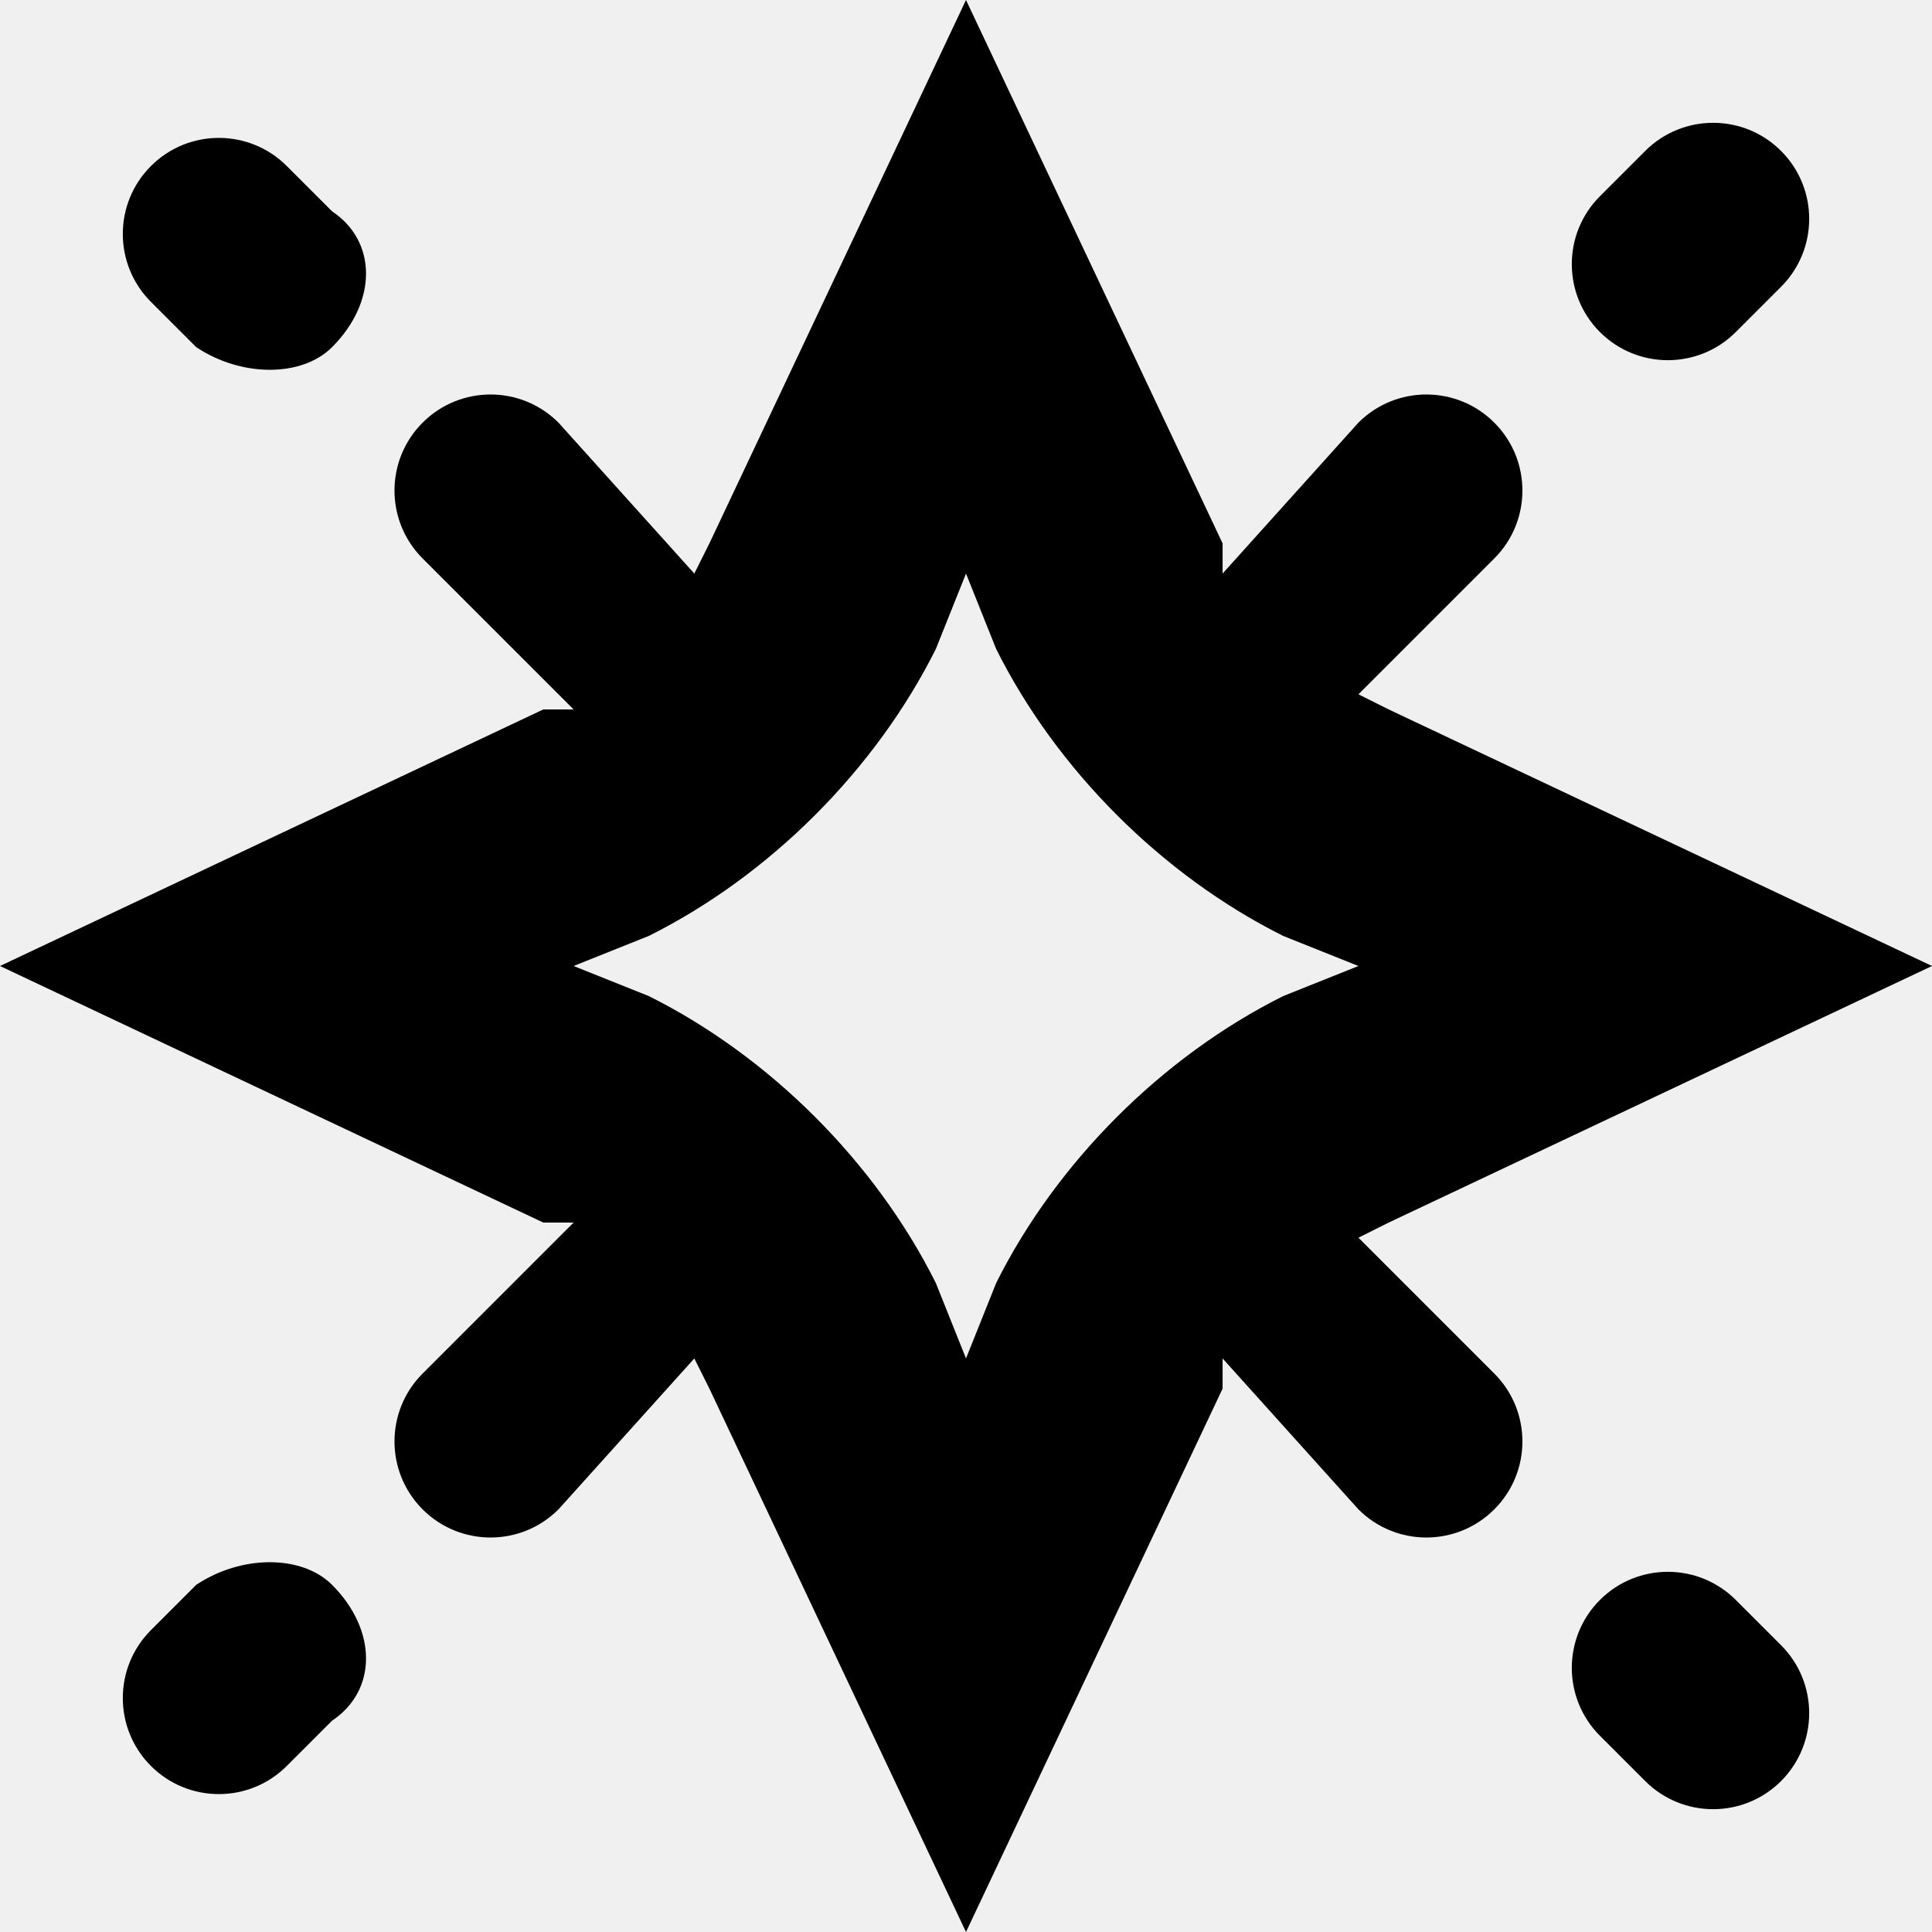
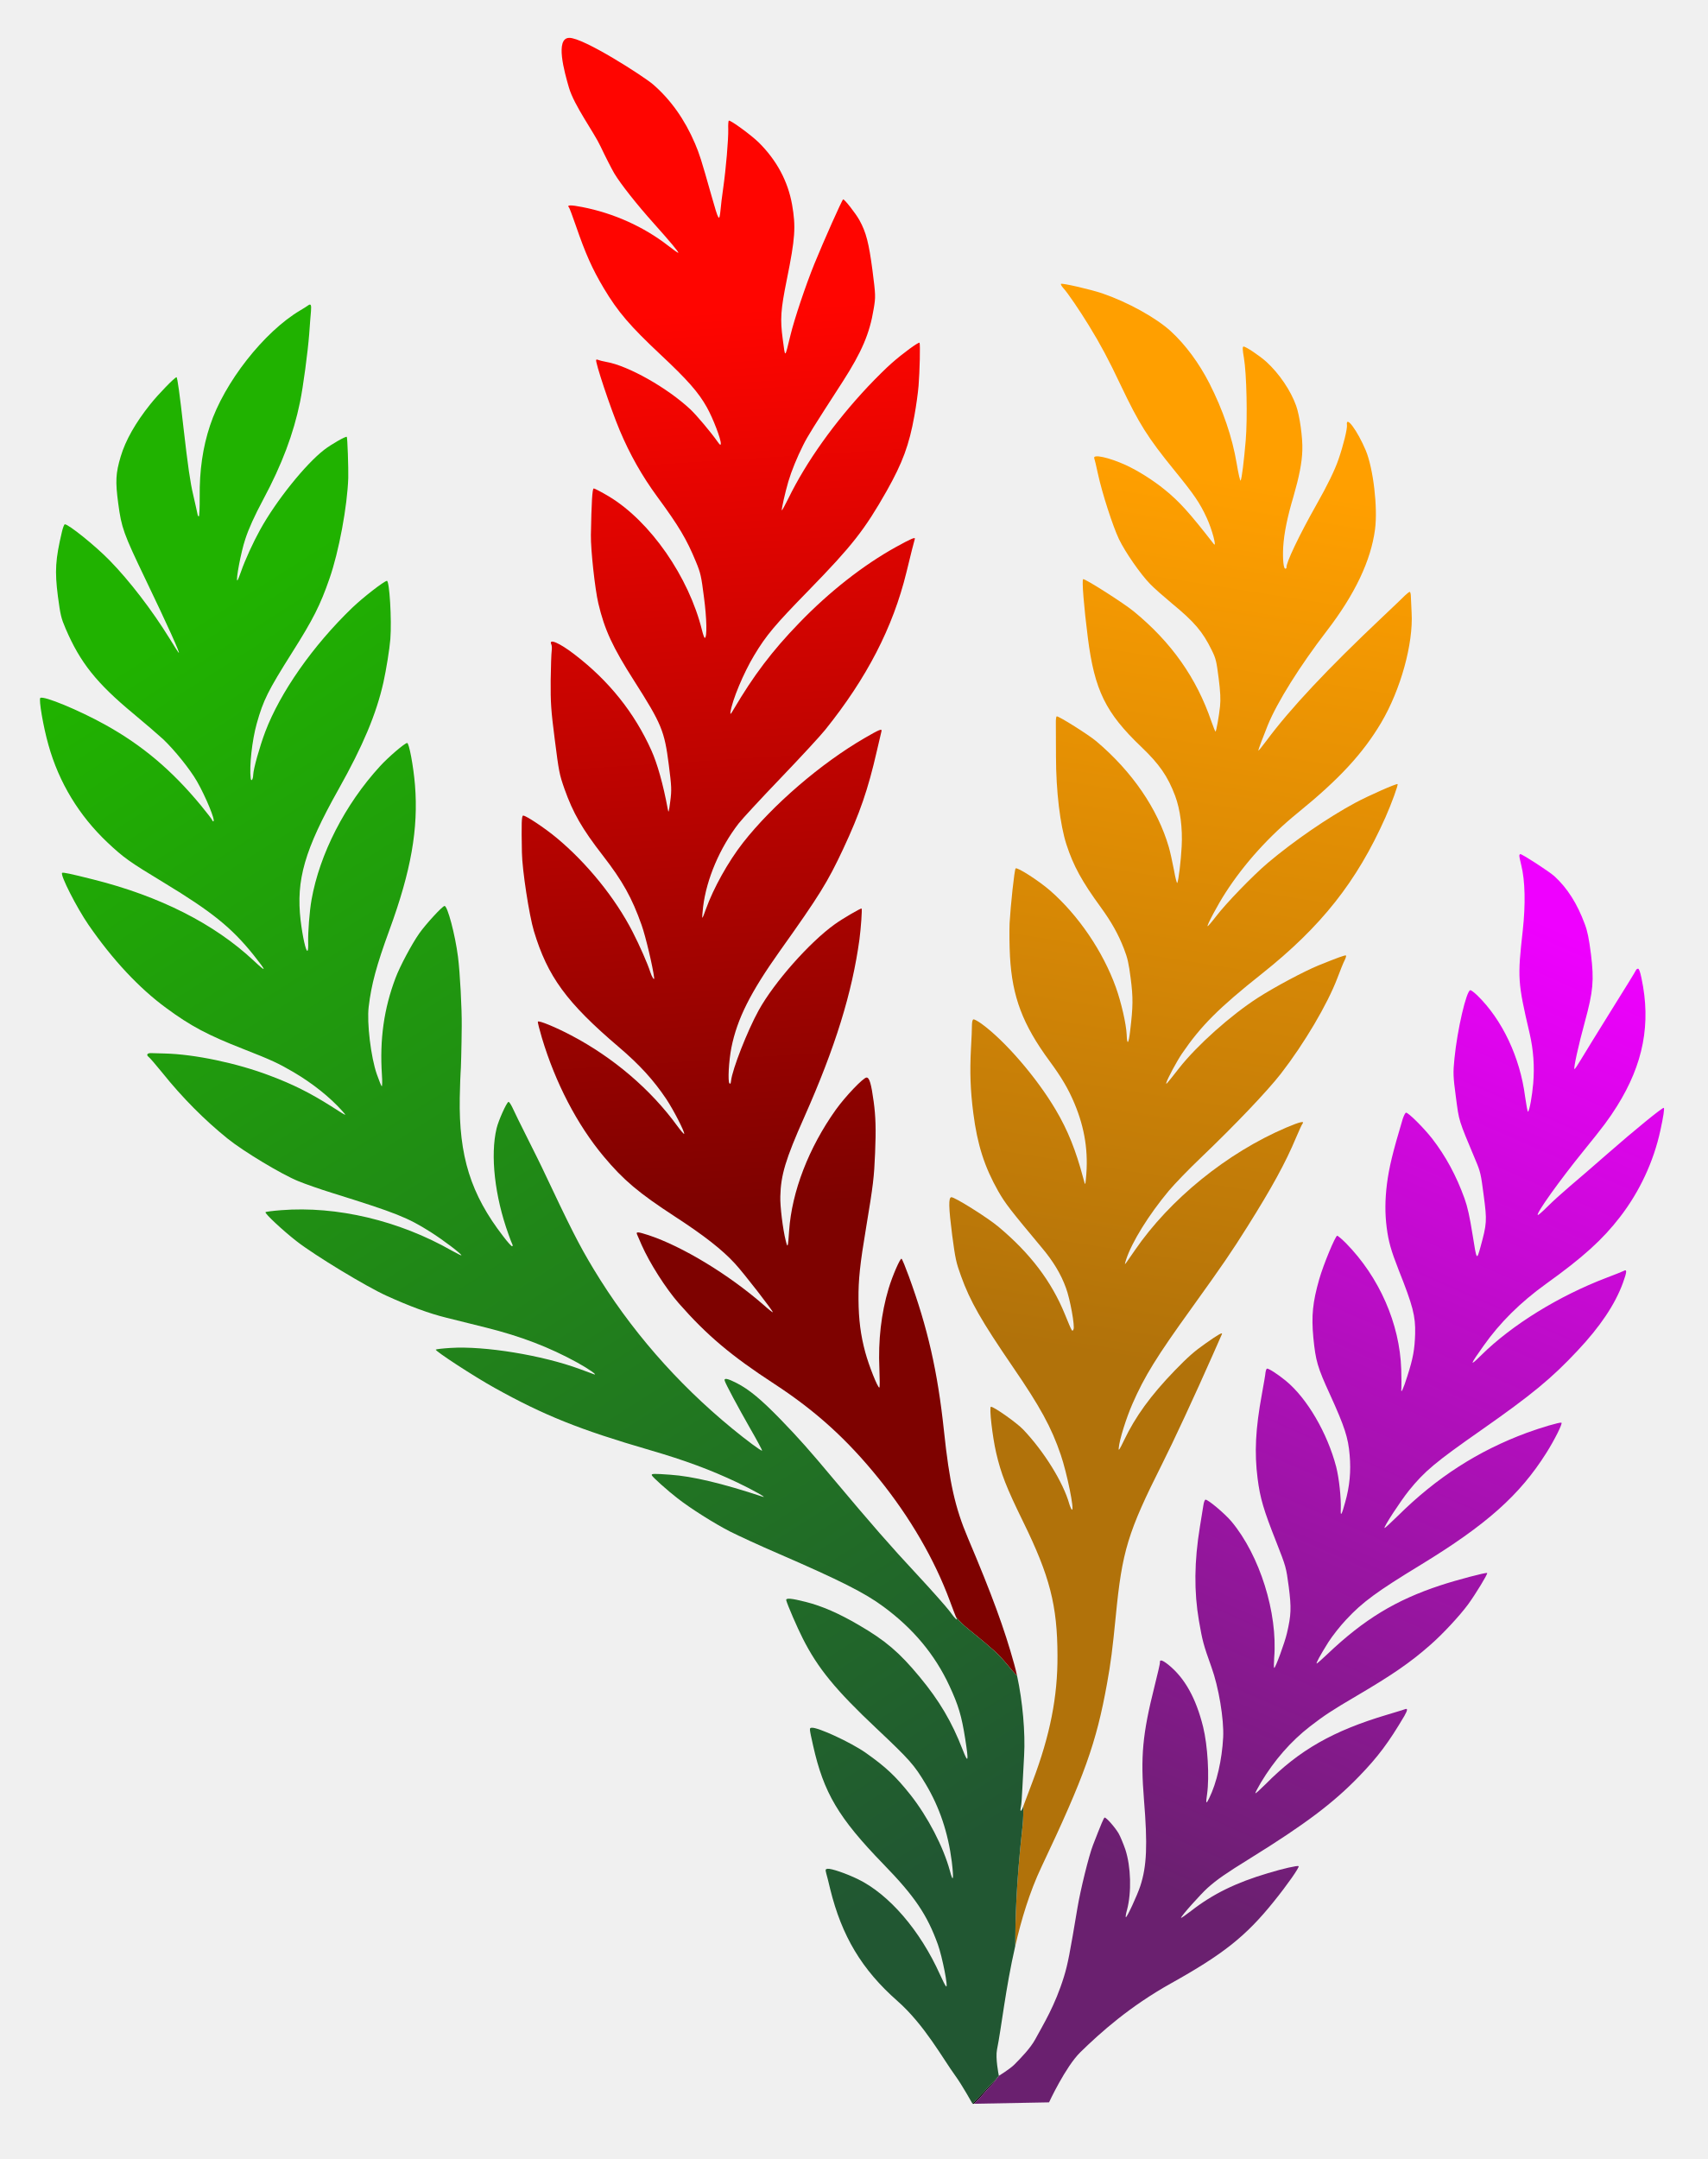
- <svg xmlns="http://www.w3.org/2000/svg" viewBox="0 0 128 128">
-   <path fill-rule="evenodd" d="M81 36 64 0 47 36l-1 2-9-10a6 6 0 0 0-9 9l10 10h-2L0 64l36 17h2L28 91a6 6 0 1 0 9 9l9-10 1 2 17 36 17-36v-2l9 10a6 6 0 1 0 9-9l-9-9 2-1 36-17-36-17-2-1 9-9a6 6 0 1 0-9-9l-9 10v-2Zm-17 2-2 5c-4 8-11 15-19 19l-5 2 5 2c8 4 15 11 19 19l2 5 2-5c4-8 11-15 19-19l5-2-5-2c-8-4-15-11-19-19l-2-5Z" clip-rule="evenodd" />
-   <path d="M118 19a6 6 0 0 0-9-9l-3 3a6 6 0 1 0 9 9l3-3Zm-96 4c-2 2-6 2-9 0l-3-3a6 6 0 1 1 9-9l3 3c3 2 3 6 0 9Zm0 82c-2-2-6-2-9 0l-3 3a6 6 0 1 0 9 9l3-3c3-2 3-6 0-9Zm96 4a6 6 0 0 1-9 9l-3-3a6 6 0 1 1 9-9l3 3Z" />
-   <style>path{fill:#000}@media (prefers-color-scheme:dark){path{fill:#fff}}</style>
+ <svg xmlns="http://www.w3.org/2000/svg" width="100%" height="100%" viewBox="0 0 2911 3680" version="1.1" xml:space="preserve" style="fill-rule:evenodd;clip-rule:evenodd;stroke-linejoin:round;stroke-miterlimit:2;">
+   <g id="Artboard1" transform="matrix(0.525088,0,0,1.38239,2075.55,420.583)">
+     <rect x="-3952.76" y="-304.244" width="5543.59" height="2661.66" style="fill:none;" />
+     <g transform="matrix(0.190444,0,0,-0.0723387,-520.997,2495.42)">
+       <g transform="matrix(10,0,0,-10,-39530,44958)">
+         <path d="M3811.3,4211.42L3808.89,4211.46L3853.45,4164.15C3850.33,4168.51 3846.52,4173.78 3843.41,4176.98C3826.58,4194.34 3826.97,4196.12 3811.3,4211.42Z" />
+       </g>
+       <g transform="matrix(10,0,0,-10,-39530,44958)">
+         <path d="M3853.77,4163.81C3853.77,4163.81 3872.81,4152.07 3880.19,4144.63C3890.58,4134.16 3907.57,4116.93 3916.12,4101.01C3929.83,4075.51 3949.43,4044.54 3964.89,3994.3C3971.24,3973.48 3974.54,3956.39 3987.62,3878.22C3992.68,3847.39 4007.3,3788.14 4014.27,3770.41C4028.49,3733.84 4032.53,3724.2 4034,3723.66C4036.3,3722.67 4051.45,3739.68 4057.9,3750.61C4060.73,3755.51 4065.83,3767.84 4069.3,3777.75C4078.98,3807.03 4080.23,3851.09 4072.2,3881.07C4070.37,3887.45 4069.54,3892.99 4070.26,3893.43C4071.93,3894.44 4089.68,3856.2 4094.89,3840.26C4105.97,3806.56 4107.45,3770.05 4101.16,3693.48C4095.16,3619.15 4098.52,3581.88 4119.2,3499.57C4124.47,3478.89 4128.53,3460.83 4128.35,3459.45C4127.6,3453.58 4132.39,3454.89 4142.66,3463.05C4170.62,3485.61 4189.74,3519.84 4201.99,3569.15C4209.76,3600.62 4212.89,3654.26 4208.73,3683.56C4206.24,3700.2 4207.07,3701.5 4212.27,3690.65C4225.19,3664.44 4234.19,3624.86 4236.14,3586.88C4237.7,3556.15 4228.44,3501.02 4216.21,3467.32C4202.52,3429.07 4200.81,3422.62 4194.9,3388.46C4186.3,3338.5 4186.77,3287.21 4196.52,3227.71C4199.01,3212.83 4201.54,3196.53 4202.41,3191.34C4203.09,3186.34 4204.72,3181.91 4206.02,3181.75C4210.13,3181.22 4238.96,3205.43 4250.38,3219.06C4298.42,3276.59 4329.24,3374.76 4323.15,3450.81C4322.45,3460.73 4322.36,3468.64 4323.23,3468.53C4325.39,3468.25 4341.05,3425.71 4344.88,3409.26C4352.13,3378.32 4352.55,3366.16 4347.95,3330.26C4343.42,3296.62 4343.42,3296.62 4326.75,3254.01C4304.98,3199.08 4299.18,3179.47 4294.84,3145.63C4289.18,3101.44 4291.26,3060.99 4302.15,3001.87C4305.37,2984.09 4308.29,2967.4 4308.37,2964.58C4308.69,2961.91 4309.65,2959.15 4310.67,2958.5C4312.7,2957.18 4329.24,2967.87 4342.75,2978.95C4379.1,3008.69 4413.76,3068.11 4428.87,3126.01C4433.79,3145.56 4437.37,3178.61 4436.64,3198.71C4436.05,3211.24 4438.25,3207.8 4444.07,3186.35C4451.81,3159.22 4454.23,3133.47 4451.75,3105.53C4449.29,3076.02 4443.16,3057.33 4418.36,3002.78C4396.73,2955.72 4393.84,2945.21 4389.88,2905.72C4386.38,2868.09 4388.72,2845.16 4399.95,2805.82C4407.09,2780.87 4427.26,2732.31 4430.5,2731.9C4431.59,2731.76 4438.24,2737.4 4445.3,2744.39C4502.17,2802.2 4537.21,2881.76 4539.69,2959.52C4540.1,2974.73 4540.23,2989.45 4539.95,2992.47C4538.64,3002.82 4542.99,2993.84 4550.18,2970.98C4559.92,2940.61 4562.6,2925.53 4563.4,2899.11C4564.14,2868.83 4559.74,2851.68 4535.1,2789.74C4522.35,2757.16 4517.96,2741.75 4514.91,2717.93C4511.86,2694.11 4511.97,2670.93 4515.31,2643.83C4518.93,2615.47 4525.12,2589.94 4542.21,2532.83C4544.12,2527.15 4546.57,2522.27 4547.87,2522.11C4551.79,2521.78 4578.26,2548.22 4592.46,2566.4C4615.66,2596.42 4633.54,2629.57 4647.49,2668.14C4652.96,2683.4 4656.23,2698.6 4661.51,2731.26C4668.34,2774.25 4668.34,2774.25 4674.66,2751.51C4685.76,2711.14 4686.05,2706.54 4680.26,2663.06C4675.66,2627.16 4674.63,2622.55 4666.47,2603.42C4636.69,2532.31 4638.48,2537.7 4632.85,2495.43C4628.12,2460.24 4627.99,2454.12 4630.4,2429.95C4635.28,2380.55 4650.75,2314.17 4657.45,2313.31C4658.75,2313.15 4663.87,2317.05 4669.12,2321.99C4711.8,2363.38 4742.27,2427.9 4750.85,2494.88C4752.97,2509.7 4755.12,2521.36 4755.9,2520.55C4758.59,2517.58 4762.79,2493.7 4764.68,2472.41C4767.11,2443.32 4765.09,2415.51 4758.61,2387.21C4738.16,2299.64 4737.73,2292.86 4746.88,2211.5C4751.75,2167.18 4750.97,2126.75 4744.26,2100.07C4742.14,2092.09 4740.73,2084.55 4741.03,2083.46C4741.33,2082.37 4742.09,2081.4 4742.52,2081.34C4745.55,2080.95 4792.07,2111.14 4801.03,2119.29C4822.96,2139.47 4839.76,2165.91 4852.56,2200.6C4857.18,2212.64 4859.66,2225.13 4863.09,2251.88C4868.57,2296.45 4866.98,2314.9 4852.77,2367.08C4842.12,2405.81 4833.08,2446.8 4834.97,2447.79C4835.68,2448.22 4840.47,2440.94 4845.89,2431.83C4851.32,2422.71 4874.44,2385.18 4897.24,2348.57C4920.06,2312.14 4939.16,2281.09 4939.64,2279.63C4940.11,2278.16 4941.71,2276.91 4943.22,2276.71C4944.95,2276.49 4946.91,2281.5 4949.26,2292.96C4965.74,2370.15 4952.6,2439.21 4907.31,2511.34C4893.61,2533.09 4884.42,2545.5 4850.04,2587.8C4809.41,2637.92 4769.14,2694.32 4772.5,2696.52C4773.43,2696.92 4780.75,2690.55 4789.12,2682.11C4797.3,2673.87 4814.05,2658.74 4825.95,2648.61C4838.06,2638.47 4867.36,2613.13 4891.28,2592.17C4936.74,2552.31 4985.33,2512.75 4987.23,2513.91C4988.66,2514.78 4986.82,2527.82 4981.41,2552.55C4969.93,2605.43 4946.14,2656.56 4912.76,2699.78C4882.98,2738.51 4849.47,2768.77 4786.64,2813.84C4742.76,2845.43 4707.84,2880.08 4679.92,2919.63C4656.06,2953.04 4655.54,2955.91 4676.41,2935.16C4728.53,2883.75 4808.21,2834.59 4889.13,2803.7C4903.39,2798.36 4916.56,2792.99 4918.42,2792.05C4924.96,2788.23 4924.67,2792.83 4917.52,2812.52C4904.16,2848.97 4878.88,2886.77 4839.97,2928.08C4796.06,2974.93 4762.66,3002.55 4676.5,3062.89C4597.6,3118.09 4579.72,3133.01 4552.76,3166.29C4538.36,3184.28 4509.11,3228.9 4511.24,3230.03C4511.73,3230.5 4522.16,3220.92 4534.27,3209.01C4600.03,3143.92 4670.52,3098.57 4753.86,3067.72C4778.22,3058.81 4809.79,3049.5 4812.78,3050.52C4815.31,3051.42 4800.96,3080.11 4787.06,3102.07C4741.55,3174.22 4685.29,3224.24 4572.93,3292.84C4498.07,3338.4 4473.56,3356.45 4446.11,3385.94C4435.84,3396.73 4422.23,3414.09 4415.64,3424.41C4401.4,3447.11 4393.75,3461.25 4395.7,3461C4396.56,3460.89 4404.85,3453.51 4414.07,3444.78C4476.21,3385.77 4530.27,3352.88 4606.22,3327.88C4633.85,3318.73 4684.04,3305.46 4686.19,3306.76C4687.84,3307.6 4666.4,3342.81 4653.68,3360.23C4639.26,3379.8 4609.89,3411.46 4588.52,3429.99C4555.12,3459.35 4524.4,3480.48 4463.26,3516.39C4421.13,3541.08 4408.17,3549.76 4384.15,3568.28C4351.35,3593.71 4323.18,3626.09 4300.34,3664.11C4295.11,3673.03 4290.87,3681.11 4291,3682.15C4291.13,3683.18 4298.82,3676.24 4308.38,3666.76C4365.78,3608.53 4423.58,3575.68 4515.72,3548.27C4530.33,3543.94 4543.87,3539.75 4545.97,3538.95C4550.98,3536.91 4550.75,3540.27 4545.19,3550.11C4518.1,3596.04 4499.68,3620.51 4467.64,3653.56C4424.15,3698.61 4375.63,3735.18 4282.13,3793.12C4239.95,3819.23 4225.83,3829.11 4209.64,3843.46C4197.61,3854.3 4163.96,3891.95 4164.29,3894.54C4164.38,3895.23 4172.26,3889.84 4182.07,3882.26C4218.45,3853.92 4258.17,3834.44 4312.62,3818.34C4338.65,3810.45 4362.6,3805.1 4364.74,3806.4C4366.89,3807.71 4345.33,3838.54 4322.17,3867.13C4274.74,3926.01 4236.22,3956.56 4146.74,4006.45C4076.92,4045.51 4027.44,4089.62 3992.87,4123.38C3967.47,4148.18 3939.31,4209.01 3939.31,4209.01L3811.3,4211.42C3826.97,4196.12 3826.58,4194.34 3843.41,4176.98C3846.52,4173.78 3850.33,4168.51 3853.45,4164.15L3853.77,4163.81Z" style="fill:url(#_Linear1);" />
+       </g>
+       <g transform="matrix(10,0,0,-10,-39530,44958)">
+         <path d="M3895.61,3703.81C3898.06,3697.28 3904.59,3679.66 3911.43,3661.72C3941,3583.54 3954.1,3517.64 3953.7,3447.51C3953.49,3361.74 3940.52,3311.99 3895.25,3219.53C3866.38,3160.59 3857.51,3137.69 3849.21,3102.08C3842.86,3074.82 3836.99,3023.81 3840.23,3023.4C3844.77,3022.82 3884.41,3050.73 3895.35,3062.31C3930.91,3099.69 3963.63,3152.52 3973.79,3188.94C3975.32,3194.01 3977.43,3198.48 3978.36,3198.89C3982.95,3200.4 3969.93,3136.45 3959.37,3105.52C3943.46,3058.6 3924.24,3023.52 3877.46,2955.29C3823.88,2876.88 3804.95,2844.04 3789.27,2800.6C3780.76,2777.13 3779.56,2771.14 3774.19,2730.95C3768.09,2683.3 3767.74,2666.85 3772.72,2666.22C3777.91,2665.55 3834.07,2700.64 3853.29,2716.78C3907.47,2762.13 3943.48,2809.8 3966.22,2865.49C3979.01,2896.66 3978.71,2896 3980.99,2891.5C3983.66,2886.59 3975.26,2839.95 3968.22,2821.02C3959.7,2797.37 3946.57,2775.54 3926.85,2752.1C3873.1,2687.75 3864.93,2677.21 3852.78,2656.14C3829.18,2614.42 3817.09,2576.66 3810.22,2522.98C3805.15,2483.44 3804.14,2453.22 3806.22,2412.77C3807.34,2395.79 3807.87,2377.65 3807.88,2372.56C3808.04,2366.92 3808.89,2363.3 3810.63,2363.08C3812.14,2362.89 3818.3,2366.31 3824.11,2370.48C3863.85,2399.25 3918.06,2461.97 3950.62,2517.1C3971.39,2552.16 3984.98,2586.22 3997.68,2633.89C4001.07,2646.62 4001.07,2646.62 4002.19,2634.72C4006.76,2589.74 4000.42,2548.8 3982.69,2506.5C3972.23,2481.52 3960.73,2462.11 3940.23,2434.21C3894.44,2372 3876.5,2324.64 3872.72,2255.64C3871.74,2237.7 3871.54,2212.11 3872.07,2199.05C3873.74,2169.19 3880.22,2108.18 3882.33,2105.8C3884.84,2103.02 3922.21,2127.01 3941.28,2143.69C3989.3,2185.62 4031.3,2247.44 4053.17,2308.33C4062.42,2334.16 4070.87,2370.98 4071.66,2389.13C4072.34,2408.17 4075.03,2405.19 4077.61,2382.4C4082.61,2340.7 4082.69,2325.95 4078.56,2293.67C4075.2,2267.43 4073.16,2258.39 4066.95,2242.52C4057.43,2217.95 4045.75,2197.16 4027.59,2172.12C3995.31,2127.82 3980.98,2101.76 3969.05,2065.22C3958.16,2031.69 3951.22,1974.15 3951.15,1915.21C3951.08,1890.65 3950.91,1865.24 3950.93,1858.57C3950.76,1852.1 3951.4,1846.75 3952.48,1846.61C3956.16,1846.14 4006.86,1878.07 4019.68,1888.89C4081.06,1940.68 4124.62,2004.41 4143.52,2069.54C4145.86,2077.49 4149.65,2095.07 4152.24,2108.43C4154.63,2121.98 4157.24,2132 4157.93,2130.51C4160.03,2126.38 4164.04,2094.11 4165.4,2068.67C4167.11,2037.39 4163.02,2005.46 4154.32,1982.18C4141.65,1948.54 4127.38,1928.08 4096.31,1898.37C4035.69,1840.52 4016.91,1802.04 4005.48,1712.79C3998.85,1661 3994.91,1613.08 3997.5,1612.75C4001.61,1612.22 4066.5,1653.57 4083.7,1667.68C4147.81,1720.18 4190.8,1781.17 4216.15,1855.48C4219.61,1865.38 4222.8,1873.05 4223.18,1872.65C4224.54,1871.25 4229.04,1846.28 4230.83,1829.38C4232.02,1818 4231.37,1804.4 4228.43,1781.44C4224.72,1752.44 4223.71,1748.01 4216.59,1733.65C4201.12,1702.12 4187.14,1685.66 4148.56,1653.93C4135.02,1642.68 4118.17,1627.82 4111.57,1620.95C4095.38,1604.42 4069.25,1566.89 4058.45,1544.41C4047.92,1522.25 4029.7,1465.8 4022.66,1433.19C4019.88,1420.04 4017.05,1408.29 4016.44,1406.97C4013,1398.99 4041.04,1405.05 4070.23,1418.33C4091.27,1428.09 4116.13,1443.68 4136.5,1460.19C4161.52,1480.5 4178.69,1499.53 4220.02,1552.67C4225.84,1560.34 4217.31,1528.1 4208.19,1508.39C4196.33,1482.71 4186.85,1468.84 4153.2,1427.53C4107.26,1370.95 4093.19,1348.71 4061.31,1281.73C4040.81,1238.39 4026.93,1212.44 4006.93,1179.91C3991.65,1155.03 3971.03,1124.51 3963.65,1116.68C3960.81,1113.36 3958.85,1110.1 3959.65,1109.47C3961.4,1107.67 4009.88,1118.83 4029.87,1125.57C4073.56,1140.5 4121.61,1167.16 4146.75,1190.08C4171.92,1213.17 4194.79,1244.11 4212.67,1279.02C4235.89,1324.64 4251.7,1370.87 4259.2,1415.7C4262.09,1433.06 4265.09,1446.18 4265.99,1444.66C4267.93,1440.9 4271.61,1411.31 4274.59,1376.18C4277.8,1337.7 4276.1,1262.65 4271.57,1235.85C4269.09,1221.61 4268.88,1216.55 4270.82,1216.3C4274.28,1215.86 4298.09,1231.76 4310.02,1242.51C4331.69,1262.37 4351.2,1291.1 4360.45,1316.94C4366.53,1333.53 4371.92,1372.14 4371.09,1393.13C4370.5,1414.26 4365.65,1438.21 4356.07,1471.55C4345.45,1507.12 4339.94,1534.5 4338.51,1557.67C4337.38,1577.99 4338.94,1595.34 4342.19,1594.92C4343.48,1594.76 4344.24,1593.78 4344.11,1592.75C4343.13,1585.15 4366.03,1537.3 4395.42,1485.28C4413.9,1452.74 4426.6,1426.55 4432.68,1408.75C4440.88,1385.24 4447.96,1356.44 4447.17,1350.22C4444.87,1332.27 4465.09,1359.68 4479.31,1393.48C4492.06,1424.31 4499.9,1490.68 4495,1527.98C4487.96,1581.16 4460.78,1638.51 4412.91,1700.79C4367.11,1760.34 4328.22,1822.35 4312.16,1861.78C4303.97,1881.95 4295.94,1903.34 4296.13,1904.89C4296.24,1905.75 4302.33,1898.31 4309.83,1888.22C4350.71,1833.15 4413.59,1766.15 4507.74,1677.24C4525.98,1659.99 4543.42,1643.37 4546.53,1640.16C4549.66,1637.13 4553.07,1634.59 4554.15,1634.45C4555.23,1634.31 4556.17,1638.22 4556.16,1643.31C4556.37,1648.37 4556.82,1660.42 4557.39,1670C4560.43,1722.95 4538.59,1801.37 4505.53,1857.37C4474.42,1909.78 4434.07,1953.55 4363.57,2010.83C4314.77,2050.41 4272.01,2097.65 4239.92,2147.55C4227.25,2167.07 4207.92,2203.24 4209.59,2204.25C4210.28,2204.51 4216.6,2197.21 4223.76,2187.87C4241.27,2164.93 4286.33,2118.45 4312.3,2096.35C4356.15,2059.32 4414.94,2018.81 4461.86,1993.67C4484.7,1981.45 4531.32,1960.92 4533.44,1962.05C4534.9,1963.09 4523.02,1995.67 4512.78,2018.74C4463.93,2128.34 4403.57,2204.67 4301.99,2285.41C4228.94,2343.37 4198.34,2373.96 4165.94,2421.44C4157.6,2433.57 4141.09,2464.28 4139.31,2471C4138.11,2475.37 4139.81,2473.22 4160.99,2446.29C4191.42,2407.48 4248.84,2356.26 4295.35,2326.26C4324,2307.86 4373.4,2281.53 4398.04,2271.35C4430.44,2258.25 4444.08,2253.17 4445.54,2254.22C4446.25,2254.65 4445.18,2258.3 4443.26,2262.23C4441.13,2266.18 4435.63,2279.87 4430.88,2292.59C4413.95,2337.22 4374.57,2404.02 4334.57,2455.64C4311.93,2484.86 4256.11,2543.42 4198.71,2598.32C4177.93,2618 4153.09,2643.82 4143.36,2655.41C4109.24,2696.28 4080.45,2742.78 4070.82,2772.26C4067.86,2781.76 4067.86,2781.76 4071.43,2777.1C4073.29,2774.4 4079.8,2765.14 4085.73,2756.49C4145.2,2669.74 4242.99,2590.37 4343.91,2547.44C4367.06,2537.63 4375.6,2535.66 4371.25,2541.13C4370.3,2542.3 4365.28,2552.95 4360.4,2564.63C4342.39,2607.64 4319.22,2649.91 4277.39,2716.5C4250.18,2759.82 4235.74,2780.97 4182.55,2854.98C4122.62,2938.1 4102.04,2971.44 4081.46,3018.47C4070.92,3042.63 4059.19,3079.75 4058.12,3093.75C4057.53,3099.44 4059.21,3097.12 4066.85,3081.22C4086.43,3040.12 4112.61,3004.13 4153.18,2962.09C4176.29,2938.25 4187.56,2928.38 4206.13,2915.47C4227.3,2900.48 4235.7,2895.72 4234.01,2899.62C4233.68,2900.54 4226.5,2916.55 4218.15,2935.52C4188.67,3002.28 4150.59,3084.36 4132.16,3120.76C4073.64,3237.22 4063.86,3269 4053.06,3380.39C4047.61,3435.66 4044.58,3460.09 4038.12,3495.48C4019.85,3596.6 3999.61,3653.23 3926.22,3808.09C3906.06,3850.72 3892.01,3897.69 3881.68,3942.74C3881.8,3898.42 3883.03,3838.92 3893.88,3740.51C3895.56,3725.26 3895.42,3714.28 3895.61,3703.81Z" style="fill:url(#_Linear2);" />
+       </g>
+       <g transform="matrix(10,0,0,-10,-39530,44958)">
+         <path d="M3780.55,3381.4C3778.98,3377.71 3774.64,3366.18 3770.28,3354.5C3744.03,3283.47 3702.31,3211.78 3649.26,3146.11C3595.41,3079.32 3541.68,3030.58 3471.38,2984.67C3397.49,2936.58 3355.83,2901.39 3307.94,2846.81C3285.78,2821.4 3258.52,2778.57 3244.91,2747.85C3241.5,2740.04 3238.06,2732.06 3237.12,2729.9C3234.7,2724.77 3238.01,2724.87 3256.6,2730.92C3314,2749.88 3393.37,2797.97 3452.55,2849.69C3460.75,2857.07 3468.08,2862.8 3468.47,2862.39C3469.61,2861.02 3418.51,2795.1 3403.97,2779.42C3382.24,2755.7 3350.97,2731.29 3301.57,2699.19C3239.91,2659.01 3213.8,2637.09 3180.04,2596.67C3134.86,2542.63 3097.79,2471.22 3074.77,2394.51C3070.53,2380.32 3067.41,2367.91 3067.94,2366.97C3069.39,2364.5 3098.63,2376.55 3124.81,2390.39C3196.24,2427.91 3260.16,2482.36 3305.26,2544.31C3311.64,2552.97 3317.07,2559.29 3317.37,2558.2C3318.22,2554.58 3299.17,2517.37 3286.65,2498.62C3265.18,2466.63 3241.63,2440.7 3205.84,2410.19C3116.76,2334.39 3084.46,2289.93 3061.14,2212.56C3053.04,2185.35 3041.27,2108.95 3040.72,2078.84C3039.78,2028.61 3040.16,2016.1 3042.75,2015.77C3047.08,2015.21 3080.01,2037.14 3099.7,2053.57C3151.87,2096.89 3200.2,2156.67 3229.55,2214.15C3241.25,2236.86 3255.21,2268.59 3259.66,2282.75C3262.24,2290.85 3266.61,2297.48 3266.18,2292.45C3264.08,2274.29 3251.6,2221.5 3244.73,2202.2C3228.22,2155.71 3212.52,2127.55 3178.79,2083.97C3143.24,2038.16 3127.96,2011.52 3113.2,1970.07C3104.49,1945.04 3103.79,1941.27 3096.72,1886.03C3090.17,1834.94 3089.53,1823.09 3089.75,1785.34C3090.04,1761.79 3090.88,1739.22 3091.46,1735.11C3092.03,1731 3091.84,1726.11 3090.93,1724.12C3085.55,1713.06 3104.86,1721.29 3130.73,1741.31C3189,1785.96 3232.45,1840.23 3261.34,1904.43C3271.46,1926.82 3281.49,1962.2 3289.31,2004.37C3290.74,2012.08 3291.04,2010.99 3293.6,1991.53C3296.17,1972.08 3295.87,1966.33 3291.05,1928.69C3283.71,1871.38 3278.92,1859.71 3232.13,1786.23C3195.27,1728.48 3181.6,1699 3171,1654.04C3165.24,1629.68 3157.94,1562.37 3158.31,1537.76C3159.3,1482.01 3160.69,1458.5 3163.07,1458.19C3164.58,1458 3176.37,1464.21 3189.23,1471.86C3259.52,1514.27 3325.28,1608.84 3347.71,1699.83C3349.53,1707.15 3351.6,1713.02 3352.46,1712.91C3356.58,1712.38 3355.92,1679.83 3350.98,1642.92C3346.42,1607.36 3345.33,1602.23 3337.37,1583.08C3321.43,1544.41 3308.28,1522.41 3271.53,1472.37C3245.42,1436.77 3224.67,1400.12 3207.27,1358.66C3191.76,1321.69 3164.97,1241.26 3167.3,1238.85C3167.88,1238.25 3169.66,1238.38 3171.3,1239.22C3172.93,1239.89 3178.84,1241.41 3184.47,1242.44C3221.79,1248.89 3288.61,1286.48 3328.1,1323.53C3338.6,1333.42 3363.24,1362.72 3374.28,1378.5C3378.56,1384.44 3379.51,1385.03 3379.76,1381.83C3380.41,1374.91 3366.51,1338.44 3355.98,1319.79C3341.72,1294.24 3322.7,1272.81 3277.23,1230.21C3225.25,1181.42 3204.6,1157.58 3180.25,1116.83C3160.64,1083.9 3149.24,1058.34 3132.79,1010.62C3127.18,994.313 3121.84,980.083 3121.08,979.303C3116.55,974.796 3123.77,974.572 3143.63,978.521C3197.3,989.017 3248.39,1011.95 3290.4,1044.64C3299.2,1051.59 3306.92,1056.92 3307.31,1056.52C3308.5,1055.49 3293.19,1037.27 3265.99,1006.89C3236.5,973.996 3209.46,939.735 3198.31,921.336C3193.53,913.176 3182.95,892.423 3174.81,875.218C3163.3,850.549 3129.78,805.601 3120.83,774.752C3112.95,747.624 3097.2,691.014 3121.09,690.118C3144.97,689.223 3248.59,755.932 3264.16,769.378C3294.07,795.199 3318.18,828.957 3335.78,870.217C3343.34,888.023 3346.22,896.778 3363.5,957.904C3376.33,1003.11 3377.18,1004.58 3379.31,983.427C3379.78,976.874 3381.84,960.293 3383.81,946.53C3388.57,913.286 3392.87,862.729 3392.45,845.763C3392.15,838.257 3392.63,831.704 3393.45,831.247C3395.9,829.707 3432.28,856.278 3444.89,868.875C3475.14,899.04 3494.19,934.499 3501.29,974.471C3507.88,1012.23 3506.62,1031.52 3492.33,1101.95C3481.82,1153.83 3480.74,1169.4 3485.36,1203.73C3489.82,1236.85 3488.57,1237.36 3498.54,1196.78C3505.15,1169.44 3524.41,1112.05 3539.11,1075.78C3555.34,1035.98 3586.42,966.2 3588.3,965.432C3590.4,964.637 3609.86,989.517 3616.16,1000.99C3627.62,1021.81 3632.13,1039.83 3638.25,1085.89C3643.8,1129.22 3643.87,1131.49 3640.36,1152.12C3633.61,1193.87 3620.06,1225.43 3587.8,1275.71C3536.43,1355.28 3528.56,1367.69 3520.15,1384.38C3509.82,1405.01 3500.25,1428.16 3494.89,1446.4C3489.83,1463.54 3482.64,1494.99 3483.81,1495.54C3484.29,1495.83 3489.26,1486.6 3495.03,1474.98C3525.53,1412.64 3573.24,1345.65 3630.89,1284.22C3644.44,1269.86 3662.4,1252.12 3670.71,1244.91C3689.86,1227.89 3717.42,1207.87 3718.55,1209.83C3719.94,1212.11 3718.88,1258.74 3716.91,1282.86C3715.99,1294.56 3712.8,1317.77 3709.69,1334.66C3700.84,1384.05 3689.57,1414.44 3662.51,1462.48C3624.85,1528.88 3603.48,1556.01 3530.02,1631.39C3471.9,1690.95 3457.39,1708.07 3436.72,1742.47C3418.76,1772.15 3398.89,1819.61 3396.2,1839.78C3395.65,1844.06 3396.64,1843.23 3401.51,1834.89C3435.46,1777.2 3467.22,1735.06 3513.05,1687.78C3564.28,1634.55 3622.82,1588.62 3678.68,1557.78C3705.17,1543.16 3712.07,1540.35 3710.41,1544.6C3709.45,1547.35 3703.9,1569.29 3696.13,1601.34C3673.19,1695.17 3628.61,1781.41 3557.67,1869.63C3549.71,1879.6 3515.73,1916.41 3481.98,1951.61C3448.23,1986.82 3415.97,2021.65 3410.13,2029.25C3378.06,2070.72 3355.4,2123.81 3349.6,2171.22C3348.46,2181.2 3347.79,2189.7 3348.27,2189.99C3348.74,2190.28 3351.43,2183.8 3354.31,2175.36C3367.11,2139.68 3392.3,2094.34 3417.62,2061.97C3467.89,1997.81 3550.66,1926.5 3625.18,1883.44C3650.36,1868.81 3654.96,1867 3653.63,1872.08C3653.2,1873.89 3649.65,1889.08 3645.67,1906.08C3630.88,1970.79 3616.79,2011.9 3588.31,2072.75C3561.71,2129.49 3548.05,2151.6 3480.4,2246.59C3430.11,2317.42 3407.68,2362.05 3397.75,2411.58C3393.38,2434.07 3391.46,2468.88 3394.52,2472.17C3396.04,2473.73 3396.75,2472.41 3397.26,2467.78C3399.37,2448.21 3425.05,2382.64 3444.32,2347.71C3470.75,2299.93 3531.04,2231.68 3574.16,2200.89C3586.83,2191.72 3618.33,2173.3 3619.76,2174.17C3620.96,2174.89 3618.6,2208.01 3616.14,2226.57C3603.64,2317.83 3575.05,2410.45 3521.97,2529.89C3490.22,2601.33 3482.03,2628.35 3481.22,2664.95C3480.63,2680.99 3485.5,2720.72 3490.4,2740.1C3493.71,2753.89 3494.37,2752.22 3496.2,2723.56C3500.82,2656.65 3529.53,2582.09 3575.75,2517.21C3592.16,2494.23 3622.99,2462.03 3628.3,2462.23C3633.14,2462.31 3636.29,2473.14 3640.37,2503.32C3643.77,2528.15 3644.51,2551.04 3642.78,2590.74C3641.07,2632.37 3639.74,2644.3 3627.43,2718.16C3616.96,2780.56 3614.19,2807.06 3614.5,2840.36C3614.75,2874.89 3618.15,2901.47 3626.06,2930.64C3632.32,2953.7 3647.22,2991.1 3650.03,2990.74C3650.9,2990.62 3650.82,2976.25 3650.1,2958.62C3647.91,2910.65 3653.17,2864.18 3665.8,2822.03C3672.26,2800.32 3685.7,2769.65 3687.87,2771.13C3689.06,2771.85 3694.51,2785.19 3700.26,2800.95C3732.42,2888.95 3749.35,2962.75 3760.16,3064.36C3769.52,3152.82 3779.15,3195.45 3800.91,3246.88C3841.86,3343.4 3863.51,3402.57 3879.94,3462.22C3881.68,3468.41 3883.31,3475.02 3884.82,3481.92C3874.4,3472.16 3862.48,3453.9 3845.02,3438.54C3805.08,3403.39 3793.93,3398.46 3780.55,3381.4Z" style="fill:url(#_Linear3);" />
+       </g>
+       <g transform="matrix(10,0,0,-10,-39530,44958)">
+         <path d="M3884.82,3481.92C3894.22,3524.85 3899.06,3579.29 3896.81,3617.97C3895.84,3634.41 3894.44,3659.51 3893.83,3673.62C3893.22,3687.74 3892.17,3701.91 3891.3,3705.36C3889.35,3714.2 3891.8,3714.42 3894.87,3705.78C3895.04,3705.33 3895.29,3704.66 3895.61,3703.81C3895.42,3714.28 3895.56,3725.26 3893.88,3740.51C3883.03,3838.92 3881.8,3898.42 3881.68,3942.74C3865.08,4015.1 3858.06,4082.51 3850.61,4119.05C3847.67,4133.52 3853.4,4161.99 3853.76,4163.73L3853.45,4164.15L3808.89,4211.46C3808.89,4211.46 3790.8,4179.07 3779.67,4163.84C3758.32,4134.63 3727.02,4076.84 3680.81,4036.21C3620.1,3982.75 3585.94,3925.54 3566.23,3845.42C3563.75,3834.68 3560.67,3822.62 3559.51,3818.74C3557.81,3812.29 3558.13,3811.37 3561.81,3810.9C3567.86,3810.12 3593.62,3818.93 3613.32,3828.51C3666.77,3854.48 3719.74,3916.12 3753.6,3991.62C3757.91,4001.24 3762.35,4010.15 3763.82,4011.36C3768.08,4015.38 3757.39,3961.13 3749.84,3939.99C3731.46,3889.18 3710.3,3857.85 3656.87,3802.93C3580.38,3724.12 3555.11,3681.39 3537.11,3600.88C3530.43,3571.03 3530.43,3571.03 3534.53,3570.5C3544.7,3569.2 3601.26,3595.3 3626.86,3613.25C3661.18,3637.45 3677.93,3653.2 3703.1,3684.89C3732.76,3722.5 3759.06,3773.35 3770.21,3814.03C3775.88,3835.94 3777.24,3829.45 3773.52,3798.7C3767.2,3749.32 3752.63,3705.92 3729.13,3666.65C3709.54,3633.89 3702.07,3625.37 3645.55,3572.08C3575.3,3505.98 3545.06,3468.97 3519.43,3418.21C3510.33,3400.43 3493.15,3360.69 3491.31,3353.21C3490.33,3348.95 3500.11,3349.8 3524.43,3355.98C3552.6,3363.08 3581.27,3375.72 3614.3,3395.01C3660.62,3421.88 3684.09,3442.04 3718.67,3483.75C3752.22,3524.2 3773.83,3560.73 3791.94,3607.72C3801.72,3632.61 3802.56,3628.82 3796.43,3589.6C3790.33,3550.55 3784.92,3532.29 3769.44,3499.01C3744.84,3446.01 3707.93,3401.61 3657.19,3364.25C3625.84,3340.89 3583.06,3319.35 3478.76,3274.1C3446.65,3260.32 3409.26,3243 3395.15,3235.86C3368.08,3221.96 3328.37,3196.86 3306.14,3179.53C3289.31,3166.6 3263.48,3143.41 3262.19,3140.24C3260.93,3137.25 3265.32,3137.21 3293.5,3139.22C3331.66,3141.88 3381.55,3153.73 3450.88,3176.61C3460.76,3179.91 3433.52,3164.62 3408.23,3152.6C3362.12,3130.78 3318.49,3114.61 3258.2,3097.07C3139.21,3062.48 3078.25,3038 2994.2,2991.22C2959.42,2971.98 2891.76,2927.84 2893.94,2925.98C2894.72,2925.18 2905.99,2923.91 2919.08,2923.11C2977.09,2919.36 3075.92,2935.66 3139.39,2959.11C3150.91,2963.25 3161.76,2967.3 3163.39,2967.97C3171.19,2970.48 3154.04,2958.46 3135.12,2948.08C3087.8,2922.03 3038.78,2903.22 2979.73,2888.5C2956.58,2882.86 2926.13,2875.18 2911.82,2871.58C2882.76,2864.42 2849.77,2852.33 2810.07,2834.25C2775.77,2818.82 2687.81,2765.51 2657.04,2741.56C2633.36,2723.19 2602.14,2694.02 2603.61,2691.73C2603.95,2690.98 2616.06,2689.43 2630.21,2688.32C2725.13,2680.9 2831.23,2705.91 2921.61,2757.5C2930.61,2762.49 2937.65,2765.98 2937.56,2765.29C2937.19,2762.35 2907,2739.55 2885.22,2725.67C2845.74,2700.72 2827.2,2693.27 2716.8,2658.81C2697.57,2652.85 2671.79,2643.87 2659.73,2638.92C2631.91,2627.75 2565.93,2588.12 2538.95,2566.31C2499.72,2534.67 2461.35,2496.07 2427.85,2454.21C2416.88,2440.7 2406.29,2428.37 2404.36,2427.04C2399.98,2423.74 2401.98,2420.5 2408.15,2420.59C2410.81,2420.78 2421.39,2421 2431.76,2421.25C2482.49,2422.47 2555,2437.58 2611.41,2459.12C2650.45,2473.78 2680.07,2488.76 2714.99,2510.78C2743.02,2528.77 2743.02,2528.77 2734.56,2519.33C2713,2495.24 2683.4,2471.84 2651.06,2452.82C2625.4,2437.86 2613.94,2432.48 2566.02,2413.71C2504.91,2389.78 2476.12,2374.51 2434.36,2343.72C2388.03,2309.82 2342.64,2261.07 2301.86,2201.9C2281.87,2172.87 2253.39,2117.04 2256.89,2113.44C2258.03,2112.06 2270.46,2114.68 2310.22,2124.68C2423.59,2153.14 2516.46,2200.2 2583.68,2263.18C2606.41,2284.48 2606.1,2282.07 2582.78,2252.77C2545.65,2206.64 2512.06,2179.54 2430.53,2130.15C2370.95,2094.09 2361.99,2087.69 2334.24,2061.59C2285.71,2015.7 2251.45,1959.38 2233.55,1895.17C2224.77,1864.36 2216.74,1817.14 2219.79,1815.17C2225.66,1811.26 2285.33,1835.9 2330.3,1860.85C2393.5,1895.92 2443.78,1938.26 2493.47,1998.39C2503.9,2011.09 2512.61,2022.43 2512.74,2023.47C2512.89,2024.68 2513.89,2025.6 2514.76,2025.49C2518.87,2024.96 2501.66,1983.3 2486.65,1957.15C2474.78,1936.56 2448.38,1903.8 2429.11,1885.57C2420.39,1877.56 2397.66,1858.01 2378.46,1842.05C2315.74,1790.07 2287.73,1755.06 2262.94,1697.18C2255.12,1679.05 2254.03,1673.93 2249.7,1641.85C2244.2,1598.86 2245.42,1579.23 2256.69,1531.64C2258.26,1524.95 2260.4,1519.41 2261.49,1519.27C2267.11,1518.55 2313.91,1556.07 2338.24,1581.2C2371.38,1615.03 2410.42,1665.83 2440.12,1713.96C2447.94,1727 2455.05,1737.84 2455.76,1738.28C2458.62,1740.02 2437.42,1692.9 2398.44,1611.74C2361.55,1534.88 2358.1,1525.14 2352.6,1483.91C2347.5,1445.79 2348.22,1432.54 2356.82,1403.54C2365.14,1375.81 2382.2,1345.9 2407.22,1314.62C2421.62,1296.63 2448.64,1268.96 2451.89,1268.55C2453.4,1268.35 2457.64,1299.74 2463.81,1354.75C2471.3,1420.11 2475.34,1448.19 2480.5,1469.64C2484.07,1485.5 2487.47,1499.98 2487.73,1502.05C2488.02,1504.3 2489.11,1505.91 2489.97,1505.8C2490.84,1505.69 2491.57,1490.86 2491.44,1472.62C2490.95,1427.6 2496.66,1388.09 2509.05,1350.88C2533.11,1277.79 2601.14,1191 2663.09,1154.47C2668.21,1151.53 2673.89,1147.82 2675.7,1146.54C2680.91,1142.53 2682.08,1144.84 2681.12,1156.19C2680.53,1161.88 2679.24,1179.24 2678.13,1194.65C2675.72,1225.66 2667.77,1285.46 2662.45,1310.88C2651.35,1364.94 2631.67,1417.29 2599.91,1476.63C2584.67,1505.25 2575.05,1526.31 2569.06,1544.8C2561.89,1566.07 2552.59,1615.34 2555.62,1614.95C2556.27,1614.87 2559.13,1608.01 2562.01,1599.57C2568.58,1580.48 2582.67,1549.72 2594.64,1528.19C2621.77,1479.09 2671.83,1416.71 2703.86,1392.08C2715.86,1382.82 2740.26,1368.99 2742.16,1370.15C2743.36,1370.88 2745.08,1423.82 2744.71,1439.84C2743.18,1487.93 2728.76,1565.93 2712.66,1611.85C2697.09,1656.84 2684.82,1681.22 2648.79,1738.12C2607.68,1803.39 2599.97,1818.76 2588.64,1858.99C2580.66,1887.74 2575.91,1931.33 2578.35,1952.08C2579.19,1958.63 2582.38,1954.37 2582.66,1946.26C2583.07,1935.68 2593.51,1898.72 2603.17,1872.92C2628.66,1805.79 2684.4,1726.01 2751.55,1661.44C2769.96,1643.82 2805.35,1616.3 2810.55,1615.63C2814.87,1615.08 2819.03,1681.92 2816.44,1714.89C2815.1,1731.91 2809.46,1766.84 2804.59,1788.87C2792.38,1842.9 2769.8,1896.67 2728.09,1970.97C2670.26,2074 2655.49,2125.2 2663.45,2194.19C2666.82,2222.18 2672.53,2247.94 2675.17,2246.2C2676.21,2245.72 2676.66,2238.99 2676.34,2231.31C2675.93,2214.35 2678.62,2178.73 2682.07,2159.34C2695.84,2081.43 2739.09,1996.76 2798.7,1931.75C2812.77,1916.26 2840.51,1892.53 2845.05,1891.95C2848.3,1891.53 2855.88,1931.79 2858.45,1963.92C2864.41,2037.91 2851.86,2109.87 2814.87,2210.76C2792.72,2271.32 2784.09,2303.49 2779.52,2341.62C2776.17,2368.72 2783.28,2427.64 2793.36,2456.53C2797.13,2467.1 2800.75,2476.46 2801.7,2477.04C2802.65,2477.62 2802.87,2468.99 2802.08,2457.69C2798.09,2397.32 2805.45,2344.96 2825.33,2292.41C2832.7,2272.7 2852.91,2234.84 2865.74,2216.53C2876.91,2200.71 2904.89,2170.28 2908.78,2169.78C2913.76,2169.14 2926.88,2218.35 2931.76,2256.5C2935.12,2282.74 2938.47,2344.95 2938.12,2374.82C2937.87,2408.89 2936.73,2451.5 2936.18,2454.03C2935.92,2455.46 2935.28,2474.49 2934.78,2496.31C2933.03,2596.02 2953.49,2661.3 3008.82,2732.82C3015.99,2742.43 3022.89,2749.97 3023.97,2749.83C3025.05,2749.69 3025.31,2748.26 3024.44,2746.61C3023.59,2745.14 3020.63,2737.45 3017.86,2729.56C2994.38,2664.66 2986.53,2594.79 2997.57,2548.8C3000.71,2535.59 3014.39,2505.07 3017.74,2503.76C3018.78,2503.28 3021.76,2507.63 3024.45,2513.25C3026.96,2519.07 3038.82,2542.99 3050.63,2566.57C3062.45,2590.15 3073.11,2611.59 3074.35,2614.42C3124.43,2720.47 3137.71,2746.85 3163.12,2789.03C3224.77,2890.97 3304.22,2982.56 3399.3,3060.57C3423.88,3080.76 3448.9,3099.31 3450.07,3098.11C3450.67,3097.68 3441.43,3080.44 3429.55,3059.86C3409.42,3024.53 3387.78,2984.32 3386.44,2979.05C3384.89,2973.81 3391.43,2975.08 3406.97,2983.09C3428.14,2993.89 3449.07,3011.39 3482.25,3045.56C3512.92,3077.25 3530.39,3096.95 3572.44,3147.18C3636.53,3223.54 3669.27,3261.11 3713.87,3308.91C3739.11,3336.03 3764.05,3364.24 3769.61,3371.6C3780.02,3385.89 3784.25,3389.73 3780.85,3382.1C3780.77,3381.91 3780.66,3381.68 3780.55,3381.4C3793.93,3398.46 3805.08,3403.39 3845.02,3438.54C3862.48,3453.9 3874.4,3472.16 3884.82,3481.92Z" style="fill:url(#_Linear4);" />
+       </g>
+     </g>
+   </g>
+   <defs>
+     <linearGradient id="_Linear1" x1="0" y1="0" x2="1" y2="0" gradientUnits="userSpaceOnUse" gradientTransform="matrix(712.079,-1606.78,1606.78,712.079,4163.47,3850.24)">
+       <stop offset="0" style="stop-color:rgb(106,32,111);stop-opacity:1" />
+       <stop offset="1" style="stop-color:rgb(239,0,255);stop-opacity:1" />
+     </linearGradient>
+     <linearGradient id="_Linear2" x1="0" y1="0" x2="1" y2="0" gradientUnits="userSpaceOnUse" gradientTransform="matrix(234.28,-1489.2,1489.2,234.28,4040.05,2938.21)">
+       <stop offset="0" style="stop-color:rgb(177,114,10);stop-opacity:1" />
+       <stop offset="1" style="stop-color:rgb(255,159,0);stop-opacity:1" />
+     </linearGradient>
+     <linearGradient id="_Linear3" x1="0" y1="0" x2="1" y2="0" gradientUnits="userSpaceOnUse" gradientTransform="matrix(-98.4065,-1533.38,1533.38,-98.4065,3560.94,2678.09)">
+       <stop offset="0" style="stop-color:rgb(126,2,0);stop-opacity:1" />
+       <stop offset="1" style="stop-color:rgb(255,5,0);stop-opacity:1" />
+     </linearGradient>
+     <linearGradient id="_Linear4" x1="0" y1="0" x2="1" y2="0" gradientUnits="userSpaceOnUse" gradientTransform="matrix(-1345.88,-2057.27,2057.27,-1345.88,3769.27,3780.32)">
+       <stop offset="0" style="stop-color:rgb(33,87,50);stop-opacity:1" />
+       <stop offset="1" style="stop-color:rgb(32,178,0);stop-opacity:1" />
+     </linearGradient>
+   </defs>
</svg>
